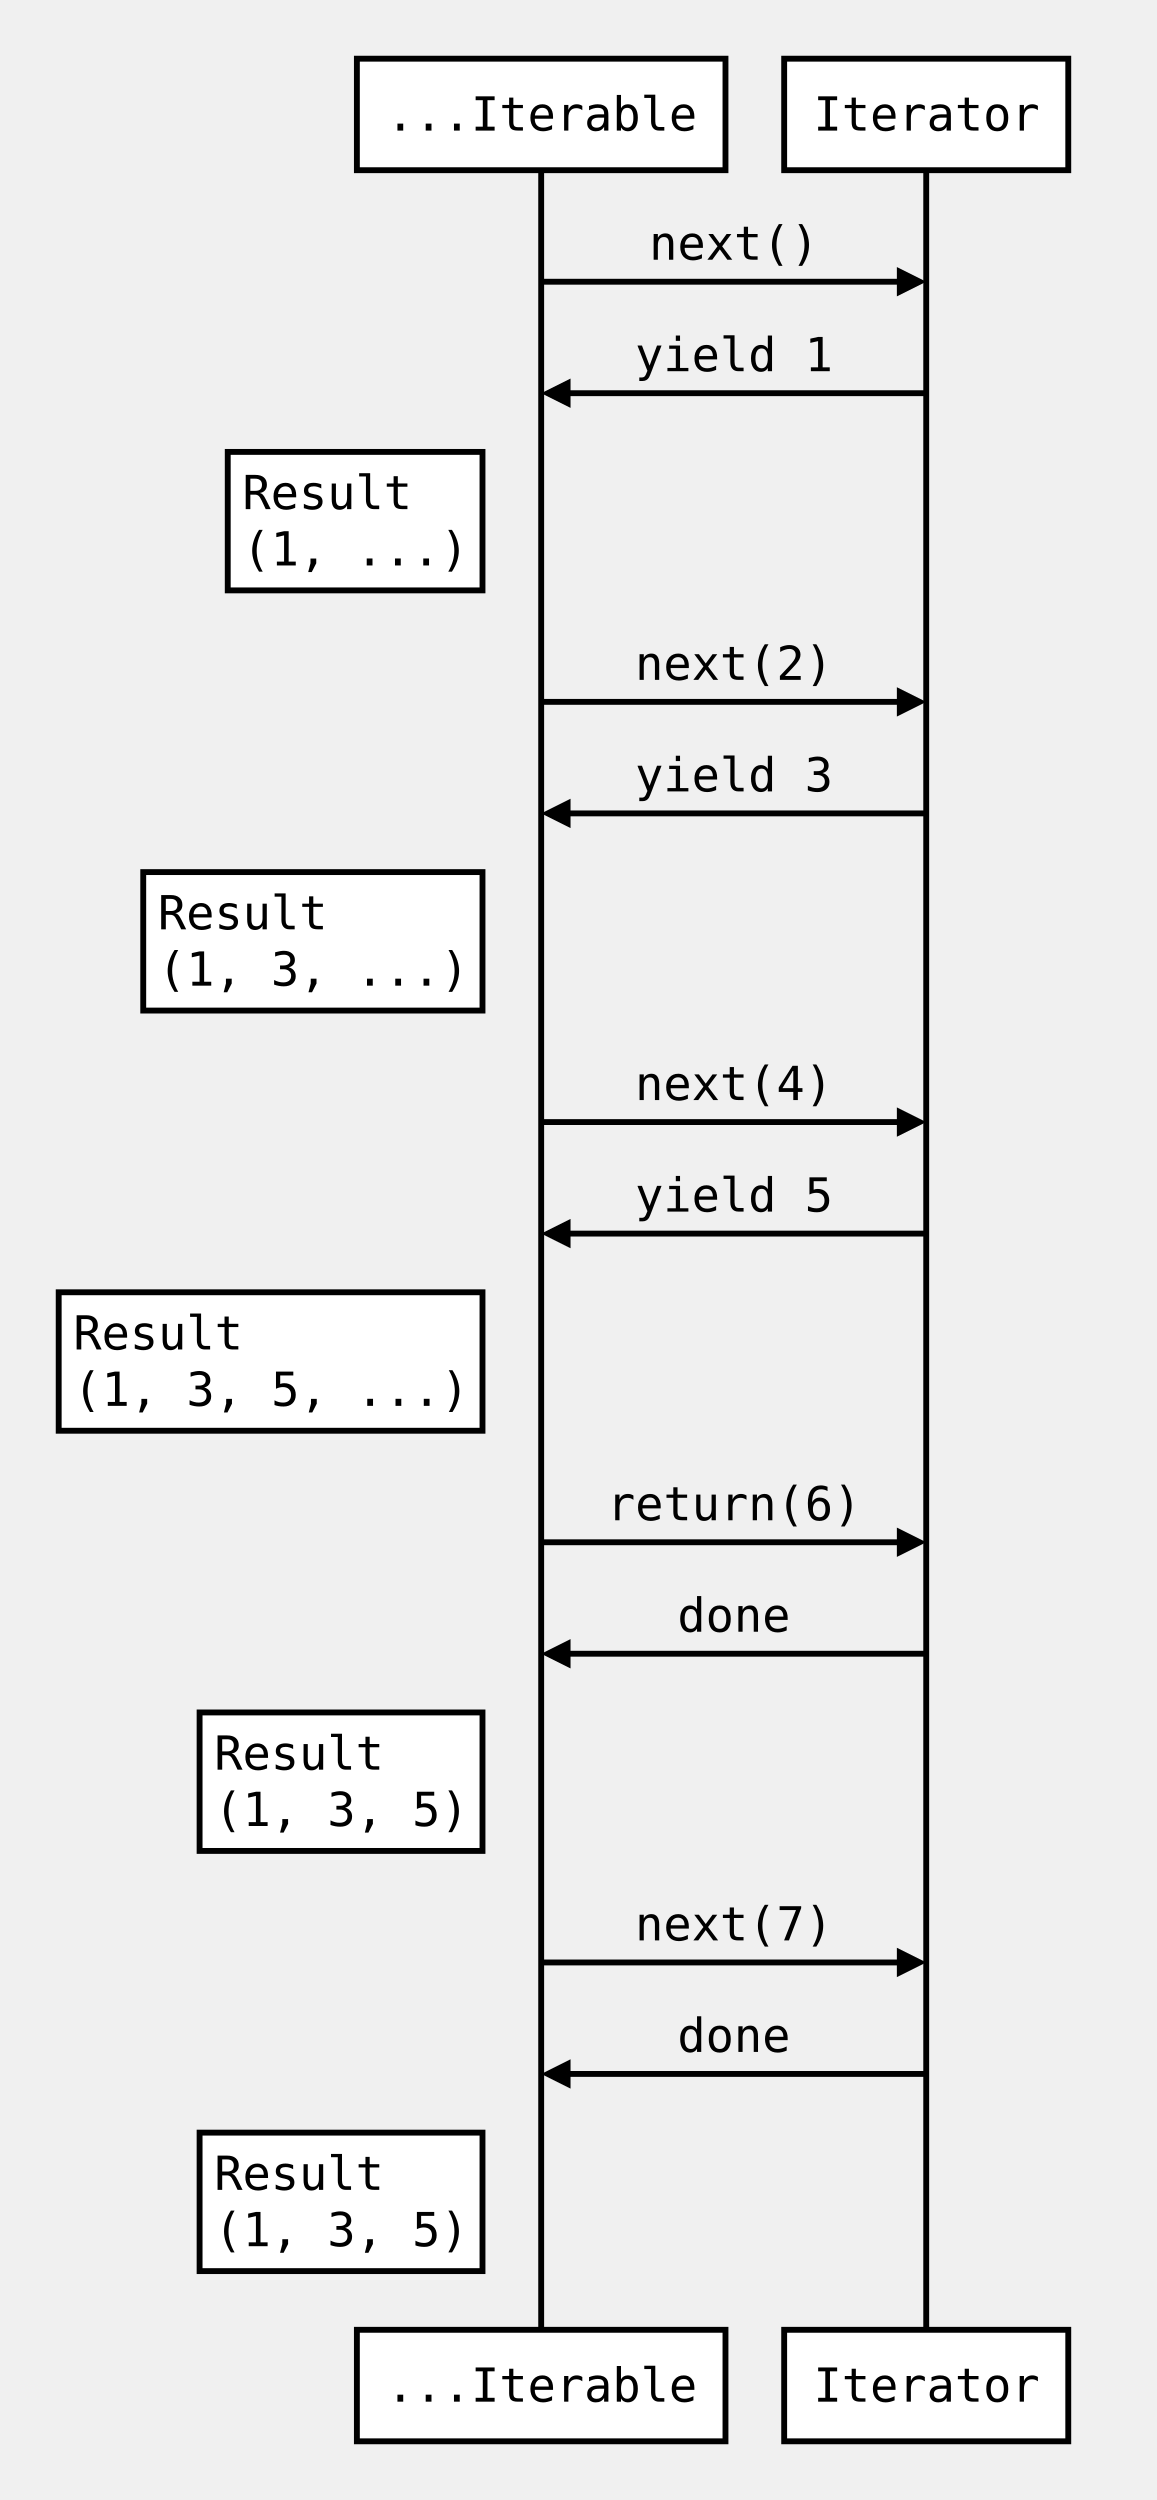
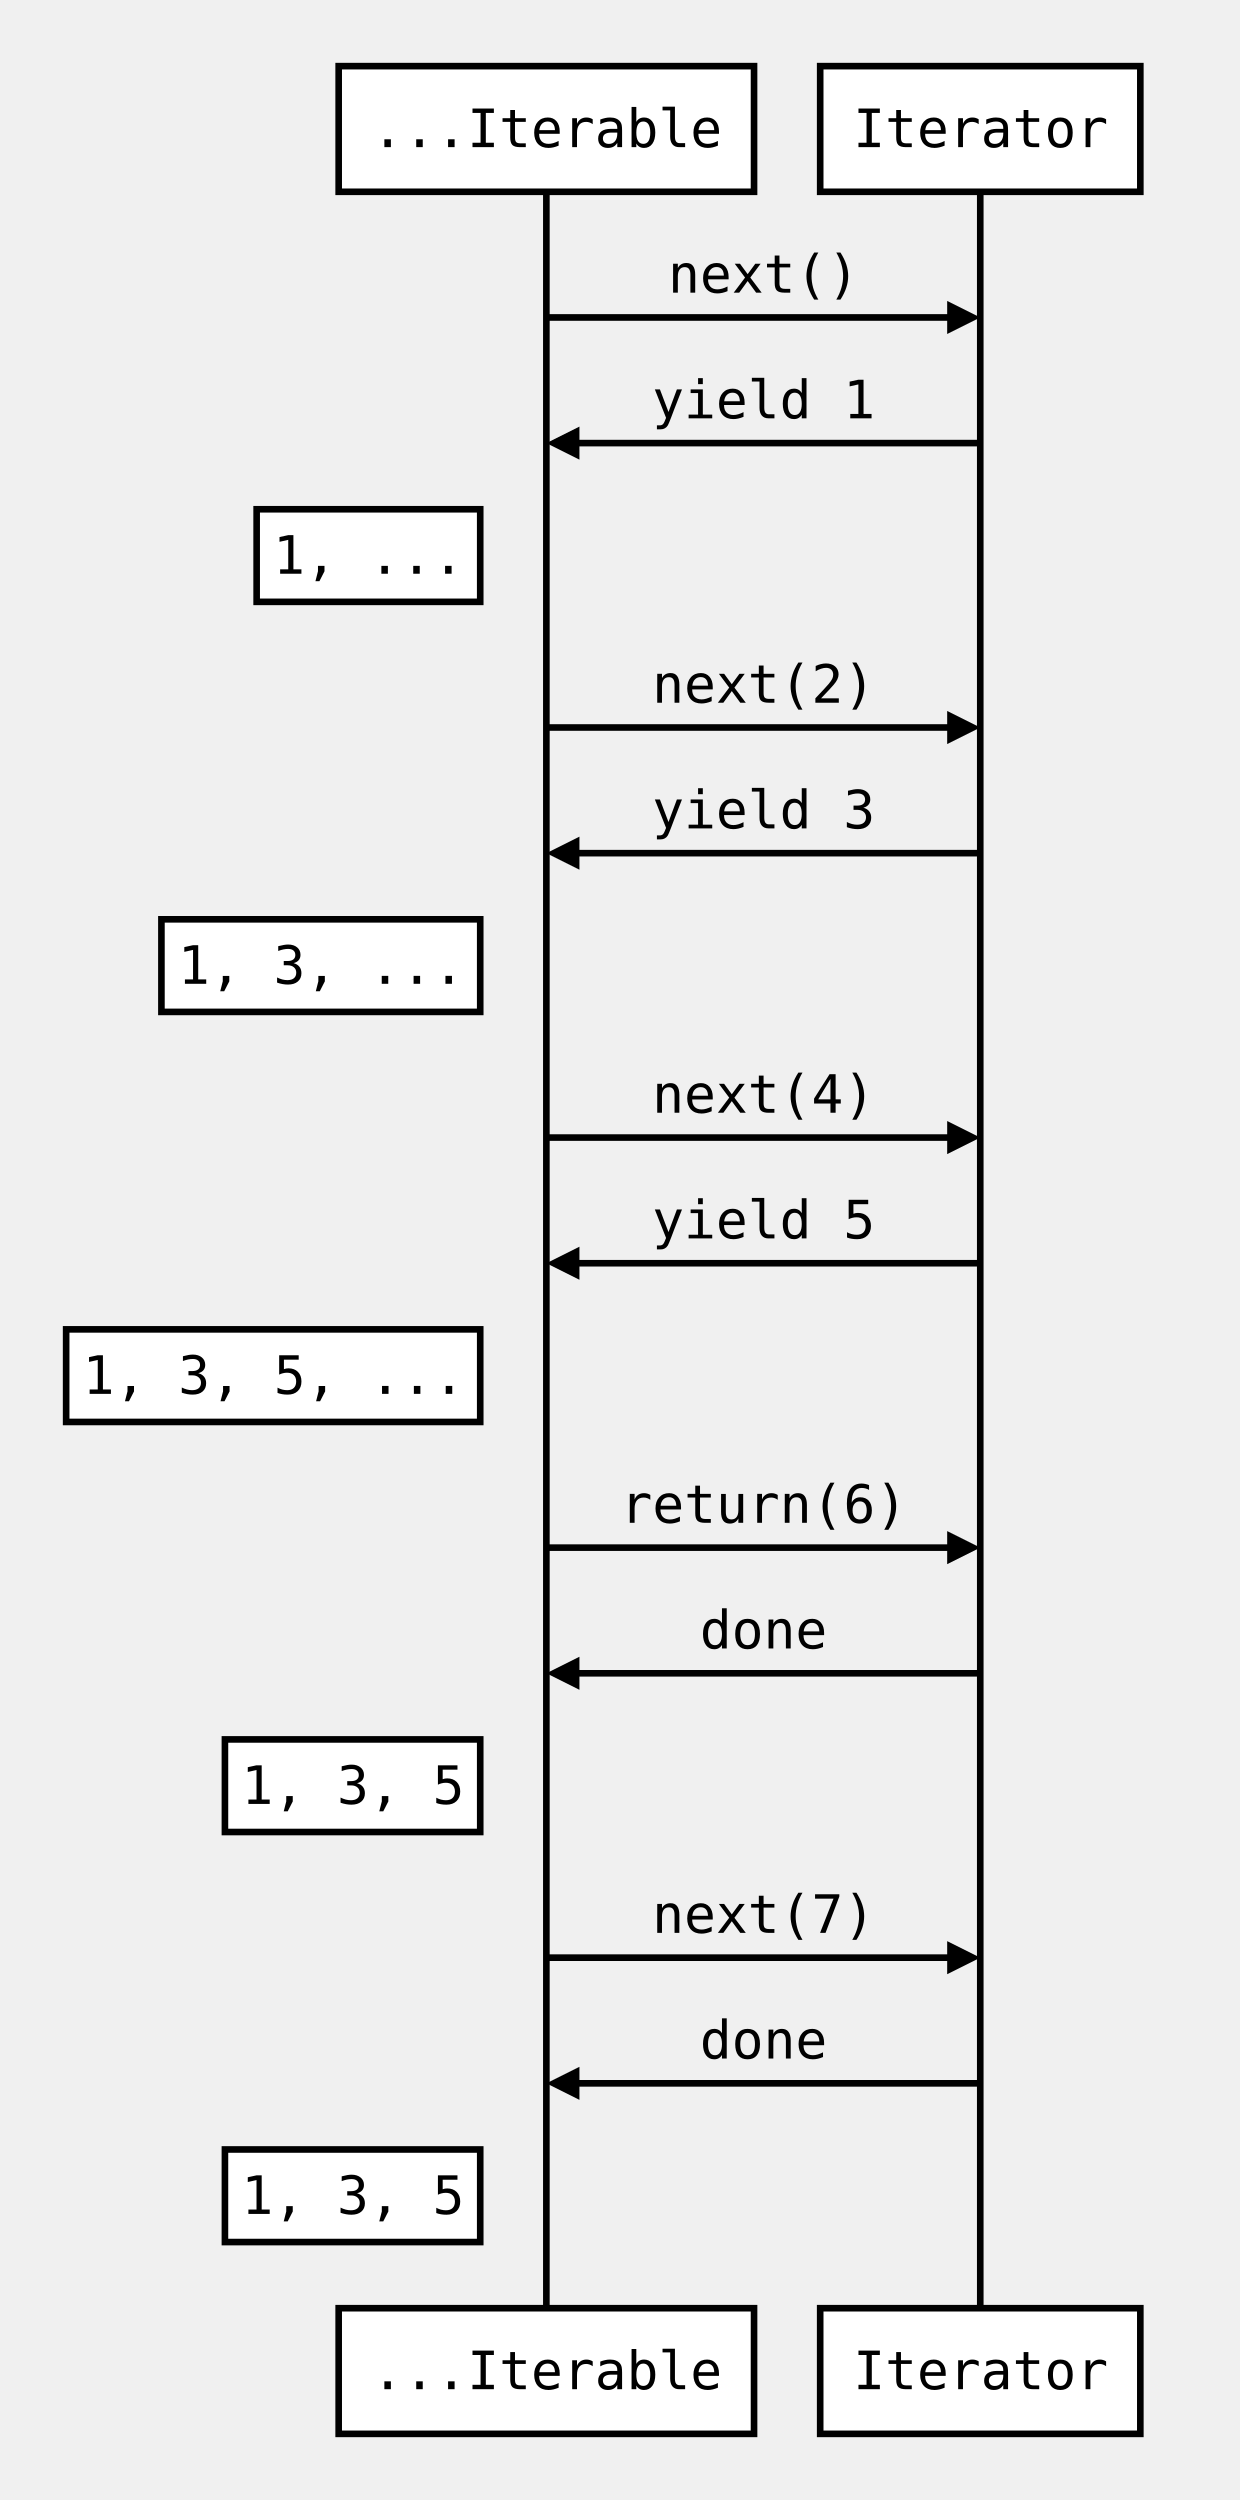
- <svg xmlns="http://www.w3.org/2000/svg" xmlns:xlink="http://www.w3.org/1999/xlink" height="851.938" version="1.1" width="394.039" style="overflow: hidden; position: relative;">
+ <svg xmlns="http://www.w3.org/2000/svg" xmlns:xlink="http://www.w3.org/1999/xlink" height="756" version="1.1" width="374.836" style="overflow: hidden; position: relative;">
  <defs style="-webkit-tap-highlight-color: rgba(0, 0, 0, 0);">
    <path stroke-linecap="round" d="M5,0 0,2.5 5,5z" id="raphael-marker-block" style="-webkit-tap-highlight-color: rgba(0, 0, 0, 0);" />
    <marker id="raphael-marker-endblock55-obj33" markerHeight="5" markerWidth="5" orient="auto" refX="2.5" refY="2.5" style="-webkit-tap-highlight-color: rgba(0, 0, 0, 0);">
      <use xlink:href="#raphael-marker-block" transform="rotate(180 2.5 2.5) scale(1,1)" stroke-width="1" fill="#000000" stroke="none" style="-webkit-tap-highlight-color: rgba(0, 0, 0, 0);" />
    </marker>
    <marker id="raphael-marker-endblock55-obj36" markerHeight="5" markerWidth="5" orient="auto" refX="2.5" refY="2.5" style="-webkit-tap-highlight-color: rgba(0, 0, 0, 0);">
      <use xlink:href="#raphael-marker-block" transform="rotate(180 2.5 2.5) scale(1,1)" stroke-width="1" fill="#000000" stroke="none" style="-webkit-tap-highlight-color: rgba(0, 0, 0, 0);" />
    </marker>
    <marker id="raphael-marker-endblock55-obj42" markerHeight="5" markerWidth="5" orient="auto" refX="2.5" refY="2.5" style="-webkit-tap-highlight-color: rgba(0, 0, 0, 0);">
      <use xlink:href="#raphael-marker-block" transform="rotate(180 2.5 2.5) scale(1,1)" stroke-width="1" fill="#000000" stroke="none" style="-webkit-tap-highlight-color: rgba(0, 0, 0, 0);" />
    </marker>
    <marker id="raphael-marker-endblock55-obj45" markerHeight="5" markerWidth="5" orient="auto" refX="2.5" refY="2.5" style="-webkit-tap-highlight-color: rgba(0, 0, 0, 0);">
      <use xlink:href="#raphael-marker-block" transform="rotate(180 2.5 2.5) scale(1,1)" stroke-width="1" fill="#000000" stroke="none" style="-webkit-tap-highlight-color: rgba(0, 0, 0, 0);" />
    </marker>
    <marker id="raphael-marker-endblock55-obj51" markerHeight="5" markerWidth="5" orient="auto" refX="2.5" refY="2.5" style="-webkit-tap-highlight-color: rgba(0, 0, 0, 0);">
      <use xlink:href="#raphael-marker-block" transform="rotate(180 2.5 2.5) scale(1,1)" stroke-width="1" fill="#000000" stroke="none" style="-webkit-tap-highlight-color: rgba(0, 0, 0, 0);" />
    </marker>
    <marker id="raphael-marker-endblock55-obj54" markerHeight="5" markerWidth="5" orient="auto" refX="2.5" refY="2.5" style="-webkit-tap-highlight-color: rgba(0, 0, 0, 0);">
      <use xlink:href="#raphael-marker-block" transform="rotate(180 2.5 2.5) scale(1,1)" stroke-width="1" fill="#000000" stroke="none" style="-webkit-tap-highlight-color: rgba(0, 0, 0, 0);" />
    </marker>
    <marker id="raphael-marker-endblock55-obj60" markerHeight="5" markerWidth="5" orient="auto" refX="2.5" refY="2.5" style="-webkit-tap-highlight-color: rgba(0, 0, 0, 0);">
      <use xlink:href="#raphael-marker-block" transform="rotate(180 2.5 2.5) scale(1,1)" stroke-width="1" fill="#000000" stroke="none" style="-webkit-tap-highlight-color: rgba(0, 0, 0, 0);" />
    </marker>
    <marker id="raphael-marker-endblock55-obj63" markerHeight="5" markerWidth="5" orient="auto" refX="2.5" refY="2.5" style="-webkit-tap-highlight-color: rgba(0, 0, 0, 0);">
      <use xlink:href="#raphael-marker-block" transform="rotate(180 2.5 2.5) scale(1,1)" stroke-width="1" fill="#000000" stroke="none" style="-webkit-tap-highlight-color: rgba(0, 0, 0, 0);" />
    </marker>
    <marker id="raphael-marker-endblock55-obj69" markerHeight="5" markerWidth="5" orient="auto" refX="2.5" refY="2.5" style="-webkit-tap-highlight-color: rgba(0, 0, 0, 0);">
      <use xlink:href="#raphael-marker-block" transform="rotate(180 2.5 2.5) scale(1,1)" stroke-width="1" fill="#000000" stroke="none" style="-webkit-tap-highlight-color: rgba(0, 0, 0, 0);" />
    </marker>
    <marker id="raphael-marker-endblock55-obj72" markerHeight="5" markerWidth="5" orient="auto" refX="2.5" refY="2.5" style="-webkit-tap-highlight-color: rgba(0, 0, 0, 0);">
      <use xlink:href="#raphael-marker-block" transform="rotate(180 2.5 2.5) scale(1,1)" stroke-width="1" fill="#000000" stroke="none" style="-webkit-tap-highlight-color: rgba(0, 0, 0, 0);" />
    </marker>
  </defs>
-   <rect x="121.617" y="20" width="125.609" height="38" rx="0" ry="0" fill="#ffffff" stroke="#000000" stroke-width="2" style="-webkit-tap-highlight-color: rgba(0, 0, 0, 0);" />
-   <text x="131.609" y="39" text-anchor="start" font-family="Andale Mono, monospace" font-size="16px" stroke="none" fill="#000000" style="-webkit-tap-highlight-color: rgba(0, 0, 0, 0); text-anchor: start; font-family: &quot;Andale Mono&quot;, monospace; font-size: 16px;">
+   <rect x="102.414" y="20" width="125.609" height="38" rx="0" ry="0" fill="#ffffff" stroke="#000000" stroke-width="2" style="-webkit-tap-highlight-color: rgba(0, 0, 0, 0);" />
+   <text x="112.406" y="39" text-anchor="start" font-family="Andale Mono, monospace" font-size="16px" stroke="none" fill="#000000" style="-webkit-tap-highlight-color: rgba(0, 0, 0, 0); text-anchor: start; font-family: &quot;Andale Mono&quot;, monospace; font-size: 16px;">
    <tspan dy="5.5" style="-webkit-tap-highlight-color: rgba(0, 0, 0, 0);">...Iterable</tspan>
  </text>
-   <rect x="121.617" y="793.938" width="125.609" height="38" rx="0" ry="0" fill="#ffffff" stroke="#000000" stroke-width="2" style="-webkit-tap-highlight-color: rgba(0, 0, 0, 0);" />
-   <text x="131.609" y="812.938" text-anchor="start" font-family="Andale Mono, monospace" font-size="16px" stroke="none" fill="#000000" style="-webkit-tap-highlight-color: rgba(0, 0, 0, 0); text-anchor: start; font-family: &quot;Andale Mono&quot;, monospace; font-size: 16px;">
+   <rect x="102.414" y="698" width="125.609" height="38" rx="0" ry="0" fill="#ffffff" stroke="#000000" stroke-width="2" style="-webkit-tap-highlight-color: rgba(0, 0, 0, 0);" />
+   <text x="112.406" y="717" text-anchor="start" font-family="Andale Mono, monospace" font-size="16px" stroke="none" fill="#000000" style="-webkit-tap-highlight-color: rgba(0, 0, 0, 0); text-anchor: start; font-family: &quot;Andale Mono&quot;, monospace; font-size: 16px;">
    <tspan dy="5.5" style="-webkit-tap-highlight-color: rgba(0, 0, 0, 0);">...Iterable</tspan>
  </text>
-   <path fill="none" stroke="#000000" d="M184.422,58L184.422,793.938" stroke-width="2" style="-webkit-tap-highlight-color: rgba(0, 0, 0, 0);" />
-   <rect x="267.227" y="20" width="96.812" height="38" rx="0" ry="0" fill="#ffffff" stroke="#000000" stroke-width="2" style="-webkit-tap-highlight-color: rgba(0, 0, 0, 0);" />
-   <text x="277.227" y="39" text-anchor="start" font-family="Andale Mono, monospace" font-size="16px" stroke="none" fill="#000000" style="-webkit-tap-highlight-color: rgba(0, 0, 0, 0); text-anchor: start; font-family: &quot;Andale Mono&quot;, monospace; font-size: 16px;">
+   <path fill="none" stroke="#000000" d="M165.219,58L165.219,698" stroke-width="2" style="-webkit-tap-highlight-color: rgba(0, 0, 0, 0);" />
+   <rect x="248.023" y="20" width="96.812" height="38" rx="0" ry="0" fill="#ffffff" stroke="#000000" stroke-width="2" style="-webkit-tap-highlight-color: rgba(0, 0, 0, 0);" />
+   <text x="258.023" y="39" text-anchor="start" font-family="Andale Mono, monospace" font-size="16px" stroke="none" fill="#000000" style="-webkit-tap-highlight-color: rgba(0, 0, 0, 0); text-anchor: start; font-family: &quot;Andale Mono&quot;, monospace; font-size: 16px;">
    <tspan dy="5.5" style="-webkit-tap-highlight-color: rgba(0, 0, 0, 0);">Iterator</tspan>
  </text>
-   <rect x="267.227" y="793.938" width="96.812" height="38" rx="0" ry="0" fill="#ffffff" stroke="#000000" stroke-width="2" style="-webkit-tap-highlight-color: rgba(0, 0, 0, 0);" />
-   <text x="277.227" y="812.938" text-anchor="start" font-family="Andale Mono, monospace" font-size="16px" stroke="none" fill="#000000" style="-webkit-tap-highlight-color: rgba(0, 0, 0, 0); text-anchor: start; font-family: &quot;Andale Mono&quot;, monospace; font-size: 16px;">
+   <rect x="248.023" y="698" width="96.812" height="38" rx="0" ry="0" fill="#ffffff" stroke="#000000" stroke-width="2" style="-webkit-tap-highlight-color: rgba(0, 0, 0, 0);" />
+   <text x="258.023" y="717" text-anchor="start" font-family="Andale Mono, monospace" font-size="16px" stroke="none" fill="#000000" style="-webkit-tap-highlight-color: rgba(0, 0, 0, 0); text-anchor: start; font-family: &quot;Andale Mono&quot;, monospace; font-size: 16px;">
    <tspan dy="5.5" style="-webkit-tap-highlight-color: rgba(0, 0, 0, 0);">Iterator</tspan>
  </text>
-   <path fill="none" stroke="#000000" d="M315.633,58L315.633,793.938" stroke-width="2" style="-webkit-tap-highlight-color: rgba(0, 0, 0, 0);" />
-   <text x="221.215" y="83" text-anchor="start" font-family="Andale Mono, monospace" font-size="16px" stroke="none" fill="#000000" style="-webkit-tap-highlight-color: rgba(0, 0, 0, 0); text-anchor: start; font-family: &quot;Andale Mono&quot;, monospace; font-size: 16px;">
+   <path fill="none" stroke="#000000" d="M296.43,58L296.43,698" stroke-width="2" style="-webkit-tap-highlight-color: rgba(0, 0, 0, 0);" />
+   <text x="202.012" y="83" text-anchor="start" font-family="Andale Mono, monospace" font-size="16px" stroke="none" fill="#000000" style="-webkit-tap-highlight-color: rgba(0, 0, 0, 0); text-anchor: start; font-family: &quot;Andale Mono&quot;, monospace; font-size: 16px;">
    <tspan dy="5.5" style="-webkit-tap-highlight-color: rgba(0, 0, 0, 0);">next()</tspan>
  </text>
-   <path fill="none" stroke="#000000" d="M184.422,96C184.422,96,286.626,96,310.63,96" stroke-width="2" marker-end="url(#raphael-marker-endblock55-obj33)" stroke-dasharray="none" style="-webkit-tap-highlight-color: rgba(0, 0, 0, 0);" />
-   <text x="216.418" y="121" text-anchor="start" font-family="Andale Mono, monospace" font-size="16px" stroke="none" fill="#000000" style="-webkit-tap-highlight-color: rgba(0, 0, 0, 0); text-anchor: start; font-family: &quot;Andale Mono&quot;, monospace; font-size: 16px;">
+   <path fill="none" stroke="#000000" d="M165.219,96C165.219,96,267.422,96,291.426,96" stroke-width="2" marker-end="url(#raphael-marker-endblock55-obj33)" stroke-dasharray="none" style="-webkit-tap-highlight-color: rgba(0, 0, 0, 0);" />
+   <text x="197.215" y="121" text-anchor="start" font-family="Andale Mono, monospace" font-size="16px" stroke="none" fill="#000000" style="-webkit-tap-highlight-color: rgba(0, 0, 0, 0); text-anchor: start; font-family: &quot;Andale Mono&quot;, monospace; font-size: 16px;">
    <tspan dy="5.5" style="-webkit-tap-highlight-color: rgba(0, 0, 0, 0);">yield 1</tspan>
  </text>
-   <path fill="none" stroke="#000000" d="M315.633,134C315.633,134,213.429,134,189.425,134" stroke-width="2" marker-end="url(#raphael-marker-endblock55-obj36)" stroke-dasharray="none" style="-webkit-tap-highlight-color: rgba(0, 0, 0, 0);" />
-   <rect x="77.609" y="154" width="86.812" height="47.188" rx="0" ry="0" fill="#ffffff" stroke="#000000" stroke-width="2" style="-webkit-tap-highlight-color: rgba(0, 0, 0, 0);" />
-   <text x="82.609" y="177.594" text-anchor="start" font-family="Andale Mono, monospace" font-size="16px" stroke="none" fill="#000000" style="-webkit-tap-highlight-color: rgba(0, 0, 0, 0); text-anchor: start; font-family: &quot;Andale Mono&quot;, monospace; font-size: 16px;">
-     <tspan dy="-4.094" style="-webkit-tap-highlight-color: rgba(0, 0, 0, 0);">Result</tspan>
-     <tspan dy="19.2" x="82.609" style="-webkit-tap-highlight-color: rgba(0, 0, 0, 0);">(1, ...)</tspan>
+   <path fill="none" stroke="#000000" d="M296.43,134C296.43,134,194.226,134,170.222,134" stroke-width="2" marker-end="url(#raphael-marker-endblock55-obj36)" stroke-dasharray="none" style="-webkit-tap-highlight-color: rgba(0, 0, 0, 0);" />
+   <rect x="77.609" y="154" width="67.609" height="28" rx="0" ry="0" fill="#ffffff" stroke="#000000" stroke-width="2" style="-webkit-tap-highlight-color: rgba(0, 0, 0, 0);" />
+   <text x="82.602" y="168" text-anchor="start" font-family="Andale Mono, monospace" font-size="16px" stroke="none" fill="#000000" style="-webkit-tap-highlight-color: rgba(0, 0, 0, 0); text-anchor: start; font-family: &quot;Andale Mono&quot;, monospace; font-size: 16px;">
+     <tspan dy="5.5" style="-webkit-tap-highlight-color: rgba(0, 0, 0, 0);">1, ...</tspan>
  </text>
-   <text x="216.418" y="226.188" text-anchor="start" font-family="Andale Mono, monospace" font-size="16px" stroke="none" fill="#000000" style="-webkit-tap-highlight-color: rgba(0, 0, 0, 0); text-anchor: start; font-family: &quot;Andale Mono&quot;, monospace; font-size: 16px;">
+   <text x="197.215" y="207" text-anchor="start" font-family="Andale Mono, monospace" font-size="16px" stroke="none" fill="#000000" style="-webkit-tap-highlight-color: rgba(0, 0, 0, 0); text-anchor: start; font-family: &quot;Andale Mono&quot;, monospace; font-size: 16px;">
    <tspan dy="5.5" style="-webkit-tap-highlight-color: rgba(0, 0, 0, 0);">next(2)</tspan>
  </text>
-   <path fill="none" stroke="#000000" d="M184.422,239.188C184.422,239.188,286.626,239.188,310.63,239.188" stroke-width="2" marker-end="url(#raphael-marker-endblock55-obj42)" stroke-dasharray="none" style="-webkit-tap-highlight-color: rgba(0, 0, 0, 0);" />
-   <text x="216.418" y="264.188" text-anchor="start" font-family="Andale Mono, monospace" font-size="16px" stroke="none" fill="#000000" style="-webkit-tap-highlight-color: rgba(0, 0, 0, 0); text-anchor: start; font-family: &quot;Andale Mono&quot;, monospace; font-size: 16px;">
+   <path fill="none" stroke="#000000" d="M165.219,220C165.219,220,267.422,220,291.426,220" stroke-width="2" marker-end="url(#raphael-marker-endblock55-obj42)" stroke-dasharray="none" style="-webkit-tap-highlight-color: rgba(0, 0, 0, 0);" />
+   <text x="197.215" y="245" text-anchor="start" font-family="Andale Mono, monospace" font-size="16px" stroke="none" fill="#000000" style="-webkit-tap-highlight-color: rgba(0, 0, 0, 0); text-anchor: start; font-family: &quot;Andale Mono&quot;, monospace; font-size: 16px;">
    <tspan dy="5.5" style="-webkit-tap-highlight-color: rgba(0, 0, 0, 0);">yield 3</tspan>
  </text>
-   <path fill="none" stroke="#000000" d="M315.633,277.188C315.633,277.188,213.429,277.188,189.425,277.188" stroke-width="2" marker-end="url(#raphael-marker-endblock55-obj45)" stroke-dasharray="none" style="-webkit-tap-highlight-color: rgba(0, 0, 0, 0);" />
-   <rect x="48.812" y="297.188" width="115.609" height="47.188" rx="0" ry="0" fill="#ffffff" stroke="#000000" stroke-width="2" style="-webkit-tap-highlight-color: rgba(0, 0, 0, 0);" />
-   <text x="53.805" y="320.781" text-anchor="start" font-family="Andale Mono, monospace" font-size="16px" stroke="none" fill="#000000" style="-webkit-tap-highlight-color: rgba(0, 0, 0, 0); text-anchor: start; font-family: &quot;Andale Mono&quot;, monospace; font-size: 16px;">
-     <tspan dy="-4.094" style="-webkit-tap-highlight-color: rgba(0, 0, 0, 0);">Result</tspan>
-     <tspan dy="19.2" x="53.805" style="-webkit-tap-highlight-color: rgba(0, 0, 0, 0);">(1, 3, ...)</tspan>
+   <path fill="none" stroke="#000000" d="M296.43,258C296.43,258,194.226,258,170.222,258" stroke-width="2" marker-end="url(#raphael-marker-endblock55-obj45)" stroke-dasharray="none" style="-webkit-tap-highlight-color: rgba(0, 0, 0, 0);" />
+   <rect x="48.812" y="278" width="96.406" height="28" rx="0" ry="0" fill="#ffffff" stroke="#000000" stroke-width="2" style="-webkit-tap-highlight-color: rgba(0, 0, 0, 0);" />
+   <text x="53.812" y="292" text-anchor="start" font-family="Andale Mono, monospace" font-size="16px" stroke="none" fill="#000000" style="-webkit-tap-highlight-color: rgba(0, 0, 0, 0); text-anchor: start; font-family: &quot;Andale Mono&quot;, monospace; font-size: 16px;">
+     <tspan dy="5.5" style="-webkit-tap-highlight-color: rgba(0, 0, 0, 0);">1, 3, ...</tspan>
  </text>
-   <text x="216.418" y="369.375" text-anchor="start" font-family="Andale Mono, monospace" font-size="16px" stroke="none" fill="#000000" style="-webkit-tap-highlight-color: rgba(0, 0, 0, 0); text-anchor: start; font-family: &quot;Andale Mono&quot;, monospace; font-size: 16px;">
+   <text x="197.215" y="331" text-anchor="start" font-family="Andale Mono, monospace" font-size="16px" stroke="none" fill="#000000" style="-webkit-tap-highlight-color: rgba(0, 0, 0, 0); text-anchor: start; font-family: &quot;Andale Mono&quot;, monospace; font-size: 16px;">
    <tspan dy="5.5" style="-webkit-tap-highlight-color: rgba(0, 0, 0, 0);">next(4)</tspan>
  </text>
-   <path fill="none" stroke="#000000" d="M184.422,382.375C184.422,382.375,286.626,382.375,310.63,382.375" stroke-width="2" marker-end="url(#raphael-marker-endblock55-obj51)" stroke-dasharray="none" style="-webkit-tap-highlight-color: rgba(0, 0, 0, 0);" />
-   <text x="216.418" y="407.375" text-anchor="start" font-family="Andale Mono, monospace" font-size="16px" stroke="none" fill="#000000" style="-webkit-tap-highlight-color: rgba(0, 0, 0, 0); text-anchor: start; font-family: &quot;Andale Mono&quot;, monospace; font-size: 16px;">
+   <path fill="none" stroke="#000000" d="M165.219,344C165.219,344,267.422,344,291.426,344" stroke-width="2" marker-end="url(#raphael-marker-endblock55-obj51)" stroke-dasharray="none" style="-webkit-tap-highlight-color: rgba(0, 0, 0, 0);" />
+   <text x="197.215" y="369" text-anchor="start" font-family="Andale Mono, monospace" font-size="16px" stroke="none" fill="#000000" style="-webkit-tap-highlight-color: rgba(0, 0, 0, 0); text-anchor: start; font-family: &quot;Andale Mono&quot;, monospace; font-size: 16px;">
    <tspan dy="5.5" style="-webkit-tap-highlight-color: rgba(0, 0, 0, 0);">yield 5</tspan>
  </text>
-   <path fill="none" stroke="#000000" d="M315.633,420.375C315.633,420.375,213.429,420.375,189.425,420.375" stroke-width="2" marker-end="url(#raphael-marker-endblock55-obj54)" stroke-dasharray="none" style="-webkit-tap-highlight-color: rgba(0, 0, 0, 0);" />
-   <rect x="20" y="440.375" width="144.422" height="47.188" rx="0" ry="0" fill="#ffffff" stroke="#000000" stroke-width="2" style="-webkit-tap-highlight-color: rgba(0, 0, 0, 0);" />
-   <text x="24.992" y="463.969" text-anchor="start" font-family="Andale Mono, monospace" font-size="16px" stroke="none" fill="#000000" style="-webkit-tap-highlight-color: rgba(0, 0, 0, 0); text-anchor: start; font-family: &quot;Andale Mono&quot;, monospace; font-size: 16px;">
-     <tspan dy="-4.094" style="-webkit-tap-highlight-color: rgba(0, 0, 0, 0);">Result</tspan>
-     <tspan dy="19.2" x="24.992" style="-webkit-tap-highlight-color: rgba(0, 0, 0, 0);">(1, 3, 5, ...)</tspan>
+   <path fill="none" stroke="#000000" d="M296.43,382C296.43,382,194.226,382,170.222,382" stroke-width="2" marker-end="url(#raphael-marker-endblock55-obj54)" stroke-dasharray="none" style="-webkit-tap-highlight-color: rgba(0, 0, 0, 0);" />
+   <rect x="20" y="402" width="125.219" height="28" rx="0" ry="0" fill="#ffffff" stroke="#000000" stroke-width="2" style="-webkit-tap-highlight-color: rgba(0, 0, 0, 0);" />
+   <text x="25" y="416" text-anchor="start" font-family="Andale Mono, monospace" font-size="16px" stroke="none" fill="#000000" style="-webkit-tap-highlight-color: rgba(0, 0, 0, 0); text-anchor: start; font-family: &quot;Andale Mono&quot;, monospace; font-size: 16px;">
+     <tspan dy="5.5" style="-webkit-tap-highlight-color: rgba(0, 0, 0, 0);">1, 3, 5, ...</tspan>
  </text>
-   <text x="206.824" y="512.562" text-anchor="start" font-family="Andale Mono, monospace" font-size="16px" stroke="none" fill="#000000" style="-webkit-tap-highlight-color: rgba(0, 0, 0, 0); text-anchor: start; font-family: &quot;Andale Mono&quot;, monospace; font-size: 16px;">
+   <text x="187.621" y="455" text-anchor="start" font-family="Andale Mono, monospace" font-size="16px" stroke="none" fill="#000000" style="-webkit-tap-highlight-color: rgba(0, 0, 0, 0); text-anchor: start; font-family: &quot;Andale Mono&quot;, monospace; font-size: 16px;">
    <tspan dy="5.5" style="-webkit-tap-highlight-color: rgba(0, 0, 0, 0);">return(6)</tspan>
  </text>
-   <path fill="none" stroke="#000000" d="M184.422,525.562C184.422,525.562,286.626,525.562,310.63,525.562" stroke-width="2" marker-end="url(#raphael-marker-endblock55-obj60)" stroke-dasharray="none" style="-webkit-tap-highlight-color: rgba(0, 0, 0, 0);" />
-   <text x="230.824" y="550.562" text-anchor="start" font-family="Andale Mono, monospace" font-size="16px" stroke="none" fill="#000000" style="-webkit-tap-highlight-color: rgba(0, 0, 0, 0); text-anchor: start; font-family: &quot;Andale Mono&quot;, monospace; font-size: 16px;">
+   <path fill="none" stroke="#000000" d="M165.219,468C165.219,468,267.422,468,291.426,468" stroke-width="2" marker-end="url(#raphael-marker-endblock55-obj60)" stroke-dasharray="none" style="-webkit-tap-highlight-color: rgba(0, 0, 0, 0);" />
+   <text x="211.621" y="493" text-anchor="start" font-family="Andale Mono, monospace" font-size="16px" stroke="none" fill="#000000" style="-webkit-tap-highlight-color: rgba(0, 0, 0, 0); text-anchor: start; font-family: &quot;Andale Mono&quot;, monospace; font-size: 16px;">
    <tspan dy="5.5" style="-webkit-tap-highlight-color: rgba(0, 0, 0, 0);">done</tspan>
  </text>
-   <path fill="none" stroke="#000000" d="M315.633,563.562C315.633,563.562,213.429,563.562,189.425,563.562" stroke-width="2" marker-end="url(#raphael-marker-endblock55-obj63)" stroke-dasharray="none" style="-webkit-tap-highlight-color: rgba(0, 0, 0, 0);" />
-   <rect x="68.016" y="583.562" width="96.406" height="47.188" rx="0" ry="0" fill="#ffffff" stroke="#000000" stroke-width="2" style="-webkit-tap-highlight-color: rgba(0, 0, 0, 0);" />
-   <text x="73.016" y="607.156" text-anchor="start" font-family="Andale Mono, monospace" font-size="16px" stroke="none" fill="#000000" style="-webkit-tap-highlight-color: rgba(0, 0, 0, 0); text-anchor: start; font-family: &quot;Andale Mono&quot;, monospace; font-size: 16px;">
-     <tspan dy="-4.094" style="-webkit-tap-highlight-color: rgba(0, 0, 0, 0);">Result</tspan>
-     <tspan dy="19.2" x="73.016" style="-webkit-tap-highlight-color: rgba(0, 0, 0, 0);">(1, 3, 5)</tspan>
+   <path fill="none" stroke="#000000" d="M296.43,506C296.43,506,194.226,506,170.222,506" stroke-width="2" marker-end="url(#raphael-marker-endblock55-obj63)" stroke-dasharray="none" style="-webkit-tap-highlight-color: rgba(0, 0, 0, 0);" />
+   <rect x="68.016" y="526" width="77.203" height="28" rx="0" ry="0" fill="#ffffff" stroke="#000000" stroke-width="2" style="-webkit-tap-highlight-color: rgba(0, 0, 0, 0);" />
+   <text x="73.008" y="540" text-anchor="start" font-family="Andale Mono, monospace" font-size="16px" stroke="none" fill="#000000" style="-webkit-tap-highlight-color: rgba(0, 0, 0, 0); text-anchor: start; font-family: &quot;Andale Mono&quot;, monospace; font-size: 16px;">
+     <tspan dy="5.5" style="-webkit-tap-highlight-color: rgba(0, 0, 0, 0);">1, 3, 5</tspan>
  </text>
-   <text x="216.418" y="655.75" text-anchor="start" font-family="Andale Mono, monospace" font-size="16px" stroke="none" fill="#000000" style="-webkit-tap-highlight-color: rgba(0, 0, 0, 0); text-anchor: start; font-family: &quot;Andale Mono&quot;, monospace; font-size: 16px;">
+   <text x="197.215" y="579" text-anchor="start" font-family="Andale Mono, monospace" font-size="16px" stroke="none" fill="#000000" style="-webkit-tap-highlight-color: rgba(0, 0, 0, 0); text-anchor: start; font-family: &quot;Andale Mono&quot;, monospace; font-size: 16px;">
    <tspan dy="5.5" style="-webkit-tap-highlight-color: rgba(0, 0, 0, 0);">next(7)</tspan>
  </text>
-   <path fill="none" stroke="#000000" d="M184.422,668.75C184.422,668.75,286.626,668.75,310.63,668.75" stroke-width="2" marker-end="url(#raphael-marker-endblock55-obj69)" stroke-dasharray="none" style="-webkit-tap-highlight-color: rgba(0, 0, 0, 0);" />
-   <text x="230.824" y="693.75" text-anchor="start" font-family="Andale Mono, monospace" font-size="16px" stroke="none" fill="#000000" style="-webkit-tap-highlight-color: rgba(0, 0, 0, 0); text-anchor: start; font-family: &quot;Andale Mono&quot;, monospace; font-size: 16px;">
+   <path fill="none" stroke="#000000" d="M165.219,592C165.219,592,267.422,592,291.426,592" stroke-width="2" marker-end="url(#raphael-marker-endblock55-obj69)" stroke-dasharray="none" style="-webkit-tap-highlight-color: rgba(0, 0, 0, 0);" />
+   <text x="211.621" y="617" text-anchor="start" font-family="Andale Mono, monospace" font-size="16px" stroke="none" fill="#000000" style="-webkit-tap-highlight-color: rgba(0, 0, 0, 0); text-anchor: start; font-family: &quot;Andale Mono&quot;, monospace; font-size: 16px;">
    <tspan dy="5.5" style="-webkit-tap-highlight-color: rgba(0, 0, 0, 0);">done</tspan>
  </text>
-   <path fill="none" stroke="#000000" d="M315.633,706.75C315.633,706.75,213.429,706.75,189.425,706.75" stroke-width="2" marker-end="url(#raphael-marker-endblock55-obj72)" stroke-dasharray="none" style="-webkit-tap-highlight-color: rgba(0, 0, 0, 0);" />
-   <rect x="68.016" y="726.75" width="96.406" height="47.188" rx="0" ry="0" fill="#ffffff" stroke="#000000" stroke-width="2" style="-webkit-tap-highlight-color: rgba(0, 0, 0, 0);" />
-   <text x="73.016" y="750.344" text-anchor="start" font-family="Andale Mono, monospace" font-size="16px" stroke="none" fill="#000000" style="-webkit-tap-highlight-color: rgba(0, 0, 0, 0); text-anchor: start; font-family: &quot;Andale Mono&quot;, monospace; font-size: 16px;">
-     <tspan dy="-4.094" style="-webkit-tap-highlight-color: rgba(0, 0, 0, 0);">Result</tspan>
-     <tspan dy="19.2" x="73.016" style="-webkit-tap-highlight-color: rgba(0, 0, 0, 0);">(1, 3, 5)</tspan>
+   <path fill="none" stroke="#000000" d="M296.43,630C296.43,630,194.226,630,170.222,630" stroke-width="2" marker-end="url(#raphael-marker-endblock55-obj72)" stroke-dasharray="none" style="-webkit-tap-highlight-color: rgba(0, 0, 0, 0);" />
+   <rect x="68.016" y="650" width="77.203" height="28" rx="0" ry="0" fill="#ffffff" stroke="#000000" stroke-width="2" style="-webkit-tap-highlight-color: rgba(0, 0, 0, 0);" />
+   <text x="73.008" y="664" text-anchor="start" font-family="Andale Mono, monospace" font-size="16px" stroke="none" fill="#000000" style="-webkit-tap-highlight-color: rgba(0, 0, 0, 0); text-anchor: start; font-family: &quot;Andale Mono&quot;, monospace; font-size: 16px;">
+     <tspan dy="5.5" style="-webkit-tap-highlight-color: rgba(0, 0, 0, 0);">1, 3, 5</tspan>
  </text>
</svg>
